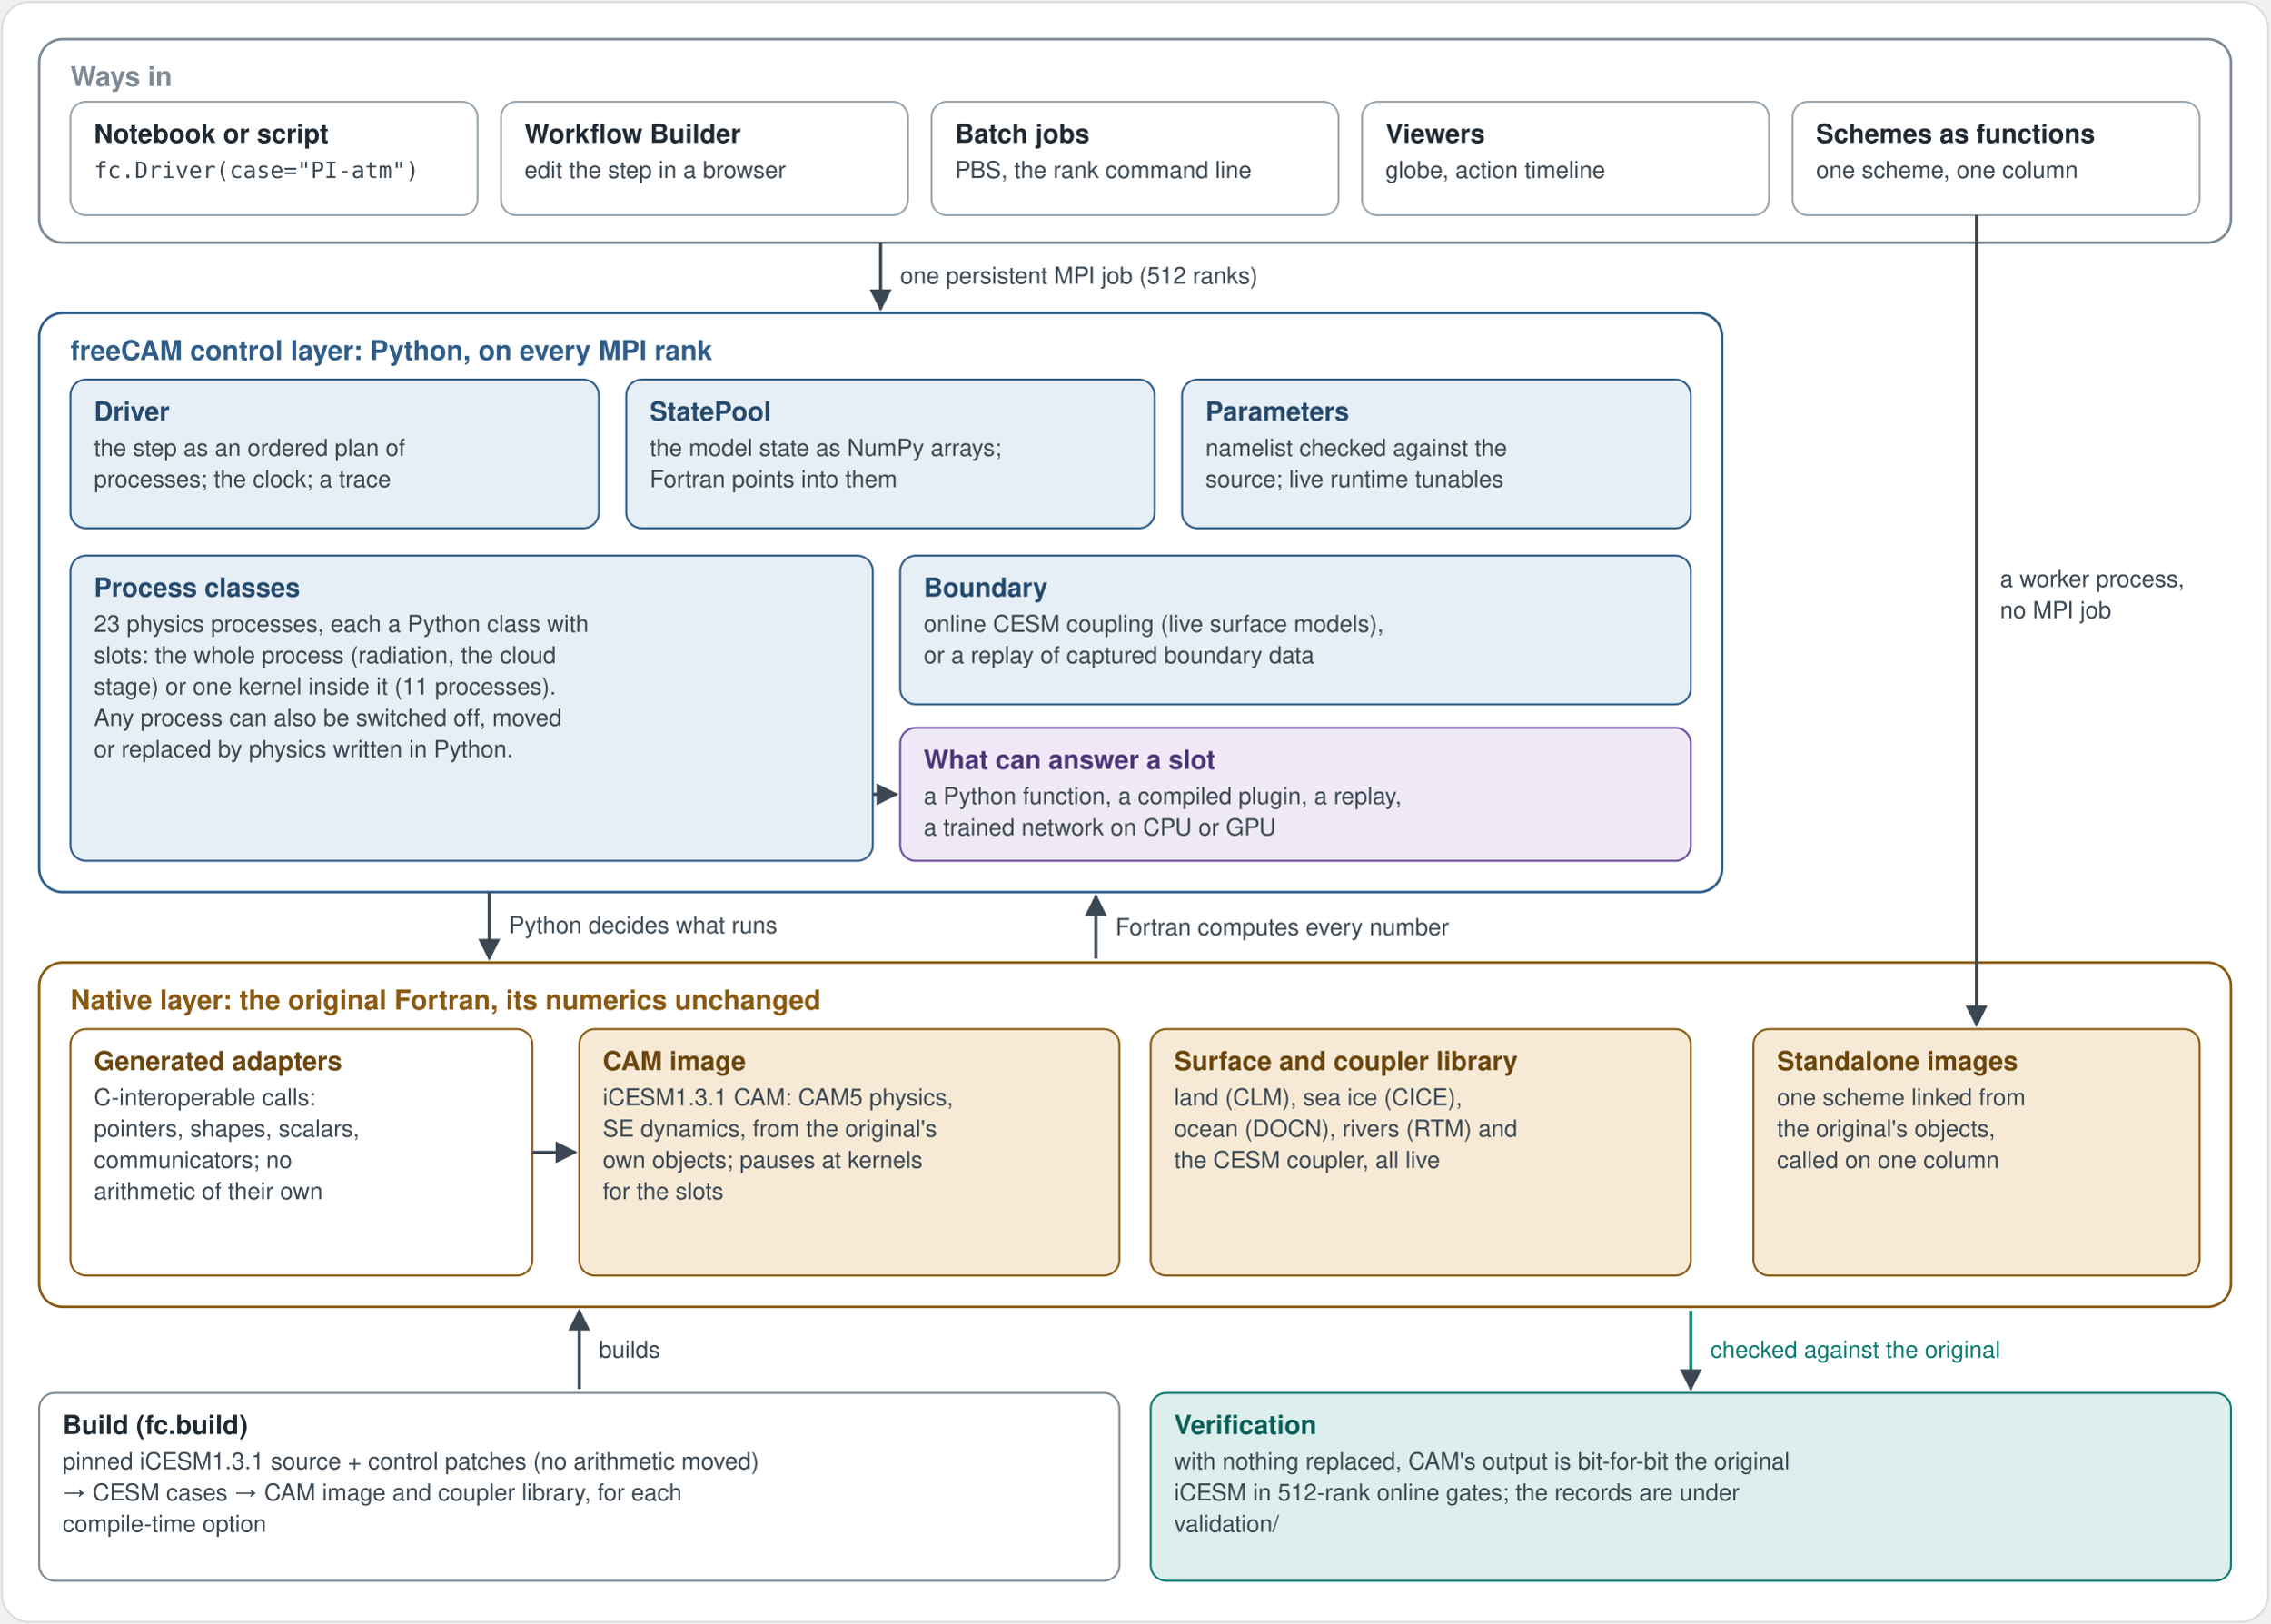
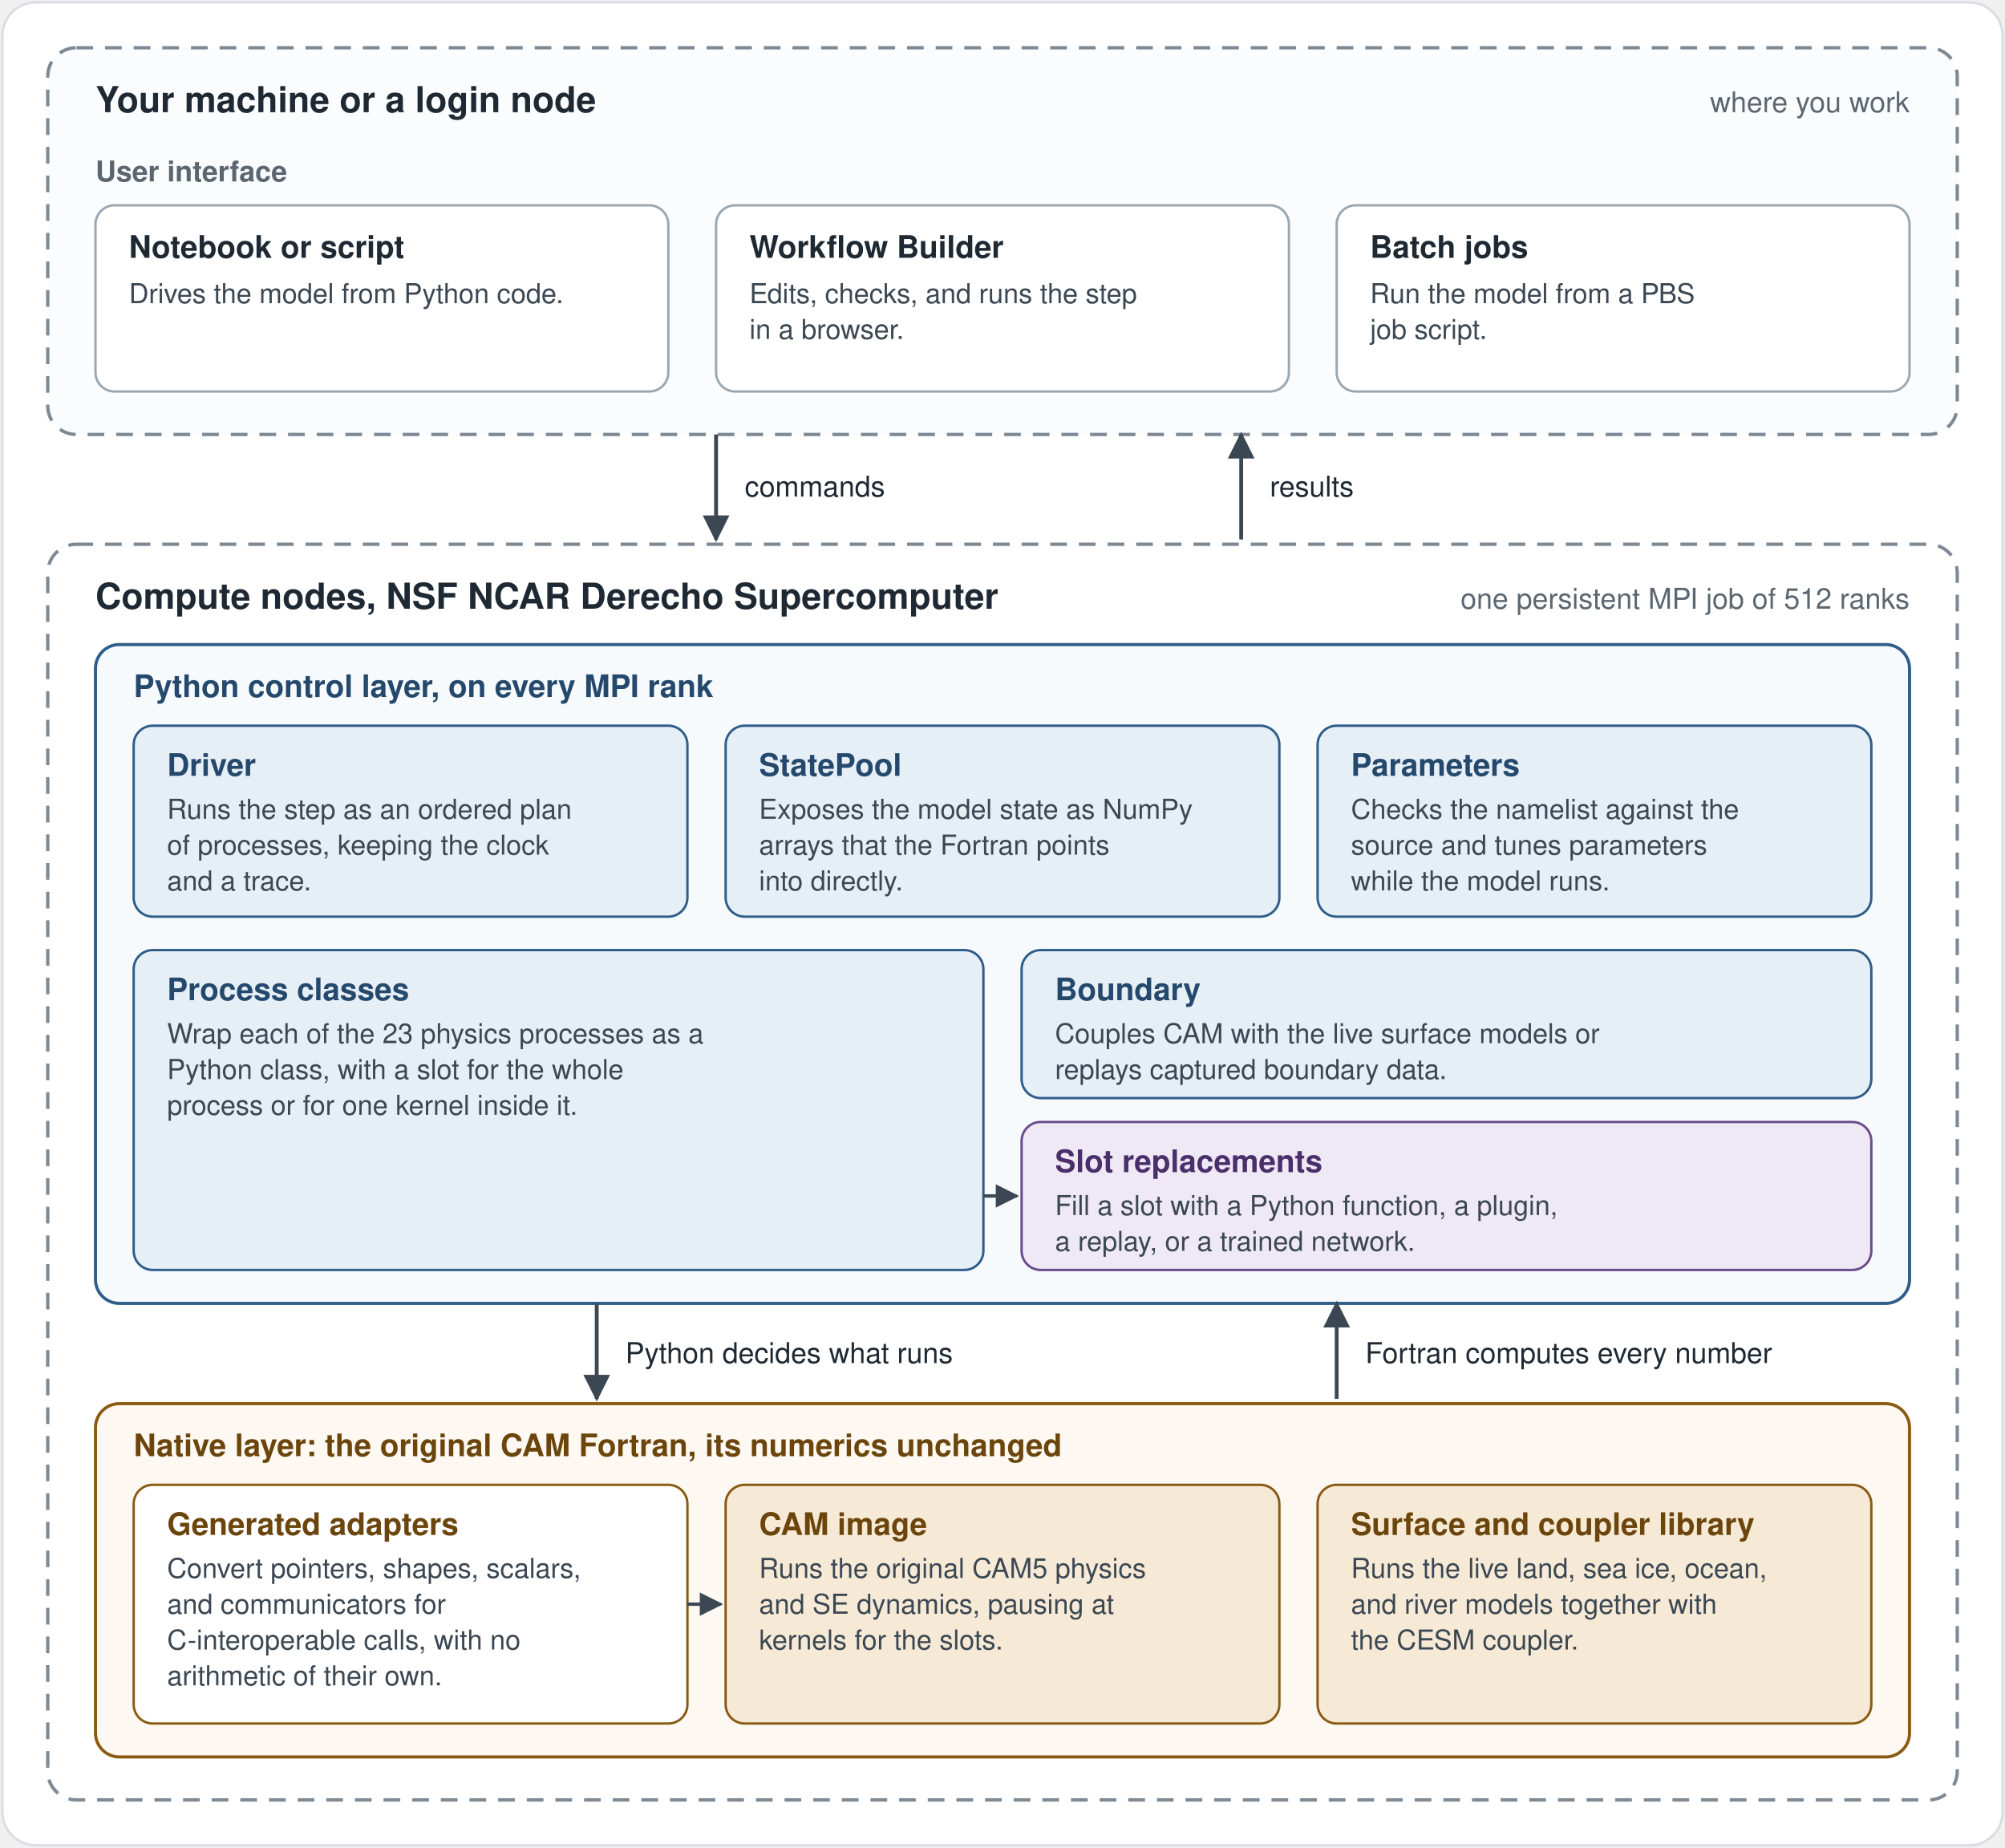
- <svg xmlns="http://www.w3.org/2000/svg" viewBox="0 0 1160 830" role="img" aria-label="freeCAM in layers: notebooks, scripts, the Workflow Builder, batch jobs and viewers drive a Python control layer on every MPI rank, which holds the step as a plan, the state as NumPy arrays, the parameters, the process classes with their slots and the boundary; generated adapters call the original iCESM Fortran, built from the pinned source and checked bit-for-bit against the original.">
+ <svg xmlns="http://www.w3.org/2000/svg" viewBox="0 0 840 774" role="img" aria-label="freeCAM's architecture by where it runs. On the user's machine or a login node: the user interface (a notebook or script, the Workflow Builder, and batch jobs). On the compute nodes of the NSF NCAR Derecho Supercomputer, in one persistent MPI job of 512 ranks: the Python control layer on every rank, which decides what runs, and the native layer, where generated adapters call the original CAM Fortran, which computes every number.">
  <defs>
    <marker id="a" viewBox="0 0 10 10" refX="9" refY="5" markerWidth="7" markerHeight="7" orient="auto-start-reverse">
      <path d="M0 0 L10 5 L0 10 z" fill="#3b4752" />
    </marker>
  </defs>
-   <rect x="1" y="1" width="1158" height="828" rx="14" fill="#ffffff" stroke="#d8dee3" />
-   <g font-family="Helvetica, Arial, sans-serif" fill="#1f2933" font-size="12">
-     <rect x="20" y="20" width="1120" height="104" rx="12" fill="none" stroke="#7d8a95" stroke-width="1.3" />
-     <text x="36" y="44" font-size="14" font-weight="700" fill="#7d8a95">Ways in</text>
-     <rect x="36" y="52" width="208" height="58" rx="8" fill="#ffffff" stroke="#9aa7b1" />
-     <text x="48" y="73" font-size="13.5" font-weight="700" fill="#1f2933">Notebook or script</text>
-     <text x="48" y="91" fill="#3b4752" font-family="Menlo, Consolas, monospace" font-size="11.5">fc.Driver(case="PI-atm")</text>
-     <rect x="256" y="52" width="208" height="58" rx="8" fill="#ffffff" stroke="#9aa7b1" />
-     <text x="268" y="73" font-size="13.5" font-weight="700" fill="#1f2933">Workflow Builder</text>
-     <text x="268" y="91" fill="#3b4752">edit the step in a browser</text>
-     <rect x="476" y="52" width="208" height="58" rx="8" fill="#ffffff" stroke="#9aa7b1" />
-     <text x="488" y="73" font-size="13.5" font-weight="700" fill="#1f2933">Batch jobs</text>
-     <text x="488" y="91" fill="#3b4752">PBS, the rank command line</text>
-     <rect x="696" y="52" width="208" height="58" rx="8" fill="#ffffff" stroke="#9aa7b1" />
-     <text x="708" y="73" font-size="13.5" font-weight="700" fill="#1f2933">Viewers</text>
-     <text x="708" y="91" fill="#3b4752">globe, action timeline</text>
-     <rect x="916" y="52" width="208" height="58" rx="8" fill="#ffffff" stroke="#9aa7b1" />
-     <text x="928" y="73" font-size="13.5" font-weight="700" fill="#1f2933">Schemes as functions</text>
-     <text x="928" y="91" fill="#3b4752">one scheme, one column</text>
-     <rect x="20" y="160" width="860" height="296" rx="12" fill="none" stroke="#2f5d8a" stroke-width="1.3" />
-     <text x="36" y="184" font-size="14" font-weight="700" fill="#2f5d8a">freeCAM control layer: Python, on every MPI rank</text>
-     <rect x="36" y="194" width="270" height="76" rx="8" fill="#e6eef6" stroke="#2f5d8a" />
-     <text x="48" y="215" font-size="13.5" font-weight="700" fill="#24496c">Driver</text>
-     <text x="48" y="233" fill="#3b4752">the step as an ordered plan of</text>
-     <text x="48" y="249" fill="#3b4752">processes; the clock; a trace</text>
-     <rect x="320" y="194" width="270" height="76" rx="8" fill="#e6eef6" stroke="#2f5d8a" />
-     <text x="332" y="215" font-size="13.5" font-weight="700" fill="#24496c">StatePool</text>
-     <text x="332" y="233" fill="#3b4752">the model state as NumPy arrays;</text>
-     <text x="332" y="249" fill="#3b4752">Fortran points into them</text>
-     <rect x="604" y="194" width="260" height="76" rx="8" fill="#e6eef6" stroke="#2f5d8a" />
-     <text x="616" y="215" font-size="13.5" font-weight="700" fill="#24496c">Parameters</text>
-     <text x="616" y="233" fill="#3b4752">namelist checked against the</text>
-     <text x="616" y="249" fill="#3b4752">source; live runtime tunables</text>
-     <rect x="36" y="284" width="410" height="156" rx="8" fill="#e6eef6" stroke="#2f5d8a" />
-     <text x="48" y="305" font-size="13.5" font-weight="700" fill="#24496c">Process classes</text>
-     <text x="48" y="323" fill="#3b4752">23 physics processes, each a Python class with</text>
-     <text x="48" y="339" fill="#3b4752">slots: the whole process (radiation, the cloud</text>
-     <text x="48" y="355" fill="#3b4752">stage) or one kernel inside it (11 processes).</text>
-     <text x="48" y="371" fill="#3b4752">Any process can also be switched off, moved</text>
-     <text x="48" y="387" fill="#3b4752">or replaced by physics written in Python.</text>
-     <rect x="460" y="284" width="404" height="76" rx="8" fill="#e6eef6" stroke="#2f5d8a" />
-     <text x="472" y="305" font-size="13.5" font-weight="700" fill="#24496c">Boundary</text>
-     <text x="472" y="323" fill="#3b4752">online CESM coupling (live surface models),</text>
-     <text x="472" y="339" fill="#3b4752">or a replay of captured boundary data</text>
-     <rect x="460" y="372" width="404" height="68" rx="8" fill="#efe9f7" stroke="#6b4fa0" />
-     <text x="472" y="393" font-size="13.5" font-weight="700" fill="#4b3577">What can answer a slot</text>
-     <text x="472" y="411" fill="#3b4752">a Python function, a compiled plugin, a replay,</text>
-     <text x="472" y="427" fill="#3b4752">a trained network on CPU or GPU</text>
-     <line x1="446" y1="406" x2="458" y2="406" stroke="#3b4752" stroke-width="1.6" marker-end="url(#a)" />
-     <rect x="20" y="492" width="1120" height="176" rx="12" fill="none" stroke="#8a5a12" stroke-width="1.3" />
-     <text x="36" y="516" font-size="14" font-weight="700" fill="#8a5a12">Native layer: the original Fortran, its numerics unchanged</text>
-     <rect x="36" y="526" width="236" height="126" rx="8" fill="#ffffff" stroke="#8a5a12" />
-     <text x="48" y="547" font-size="13.5" font-weight="700" fill="#6b450c">Generated adapters</text>
-     <text x="48" y="565" fill="#3b4752">C-interoperable calls:</text>
-     <text x="48" y="581" fill="#3b4752">pointers, shapes, scalars,</text>
-     <text x="48" y="597" fill="#3b4752">communicators; no</text>
-     <text x="48" y="613" fill="#3b4752">arithmetic of their own</text>
-     <rect x="296" y="526" width="276" height="126" rx="8" fill="#f6ead6" stroke="#8a5a12" />
-     <text x="308" y="547" font-size="13.5" font-weight="700" fill="#6b450c">CAM image</text>
-     <text x="308" y="565" fill="#3b4752">iCESM1.3.1 CAM: CAM5 physics,</text>
-     <text x="308" y="581" fill="#3b4752">SE dynamics, from the original's</text>
-     <text x="308" y="597" fill="#3b4752">own objects; pauses at kernels</text>
-     <text x="308" y="613" fill="#3b4752">for the slots</text>
-     <rect x="588" y="526" width="276" height="126" rx="8" fill="#f6ead6" stroke="#8a5a12" />
-     <text x="600" y="547" font-size="13.5" font-weight="700" fill="#6b450c">Surface and coupler library</text>
-     <text x="600" y="565" fill="#3b4752">land (CLM), sea ice (CICE),</text>
-     <text x="600" y="581" fill="#3b4752">ocean (DOCN), rivers (RTM) and</text>
-     <text x="600" y="597" fill="#3b4752">the CESM coupler, all live</text>
-     <line x1="272" y1="589" x2="294" y2="589" stroke="#3b4752" stroke-width="1.6" marker-end="url(#a)" />
-     <rect x="896" y="526" width="228" height="126" rx="8" fill="#f6ead6" stroke="#8a5a12" />
-     <text x="908" y="547" font-size="13.5" font-weight="700" fill="#6b450c">Standalone images</text>
-     <text x="908" y="565" fill="#3b4752">one scheme linked from</text>
-     <text x="908" y="581" fill="#3b4752">the original's objects,</text>
-     <text x="908" y="597" fill="#3b4752">called on one column</text>
-     <line x1="450" y1="124" x2="450" y2="158" stroke="#3b4752" stroke-width="1.6" marker-end="url(#a)" />
-     <text x="460.0" y="145.0" font-size="12" fill="#3b4752">one persistent MPI job (512 ranks)</text>
-     <line x1="250" y1="456" x2="250" y2="490" stroke="#3b4752" stroke-width="1.6" marker-end="url(#a)" />
-     <text x="260.0" y="477.0" font-size="12" fill="#3b4752">Python decides what runs</text>
-     <line x1="560" y1="490" x2="560" y2="458" stroke="#3b4752" stroke-width="1.6" marker-end="url(#a)" />
-     <text x="570.0" y="478.0" font-size="12" fill="#3b4752">Fortran computes every number</text>
-     <line x1="1010" y1="110" x2="1010" y2="524" stroke="#3b4752" stroke-width="1.6" marker-end="url(#a)" />
-     <text x="1022" y="300" font-size="12" fill="#3b4752">a worker process,</text>
-     <text x="1022" y="316" font-size="12" fill="#3b4752">no MPI job</text>
-     <rect x="20" y="712" width="552" height="96" rx="8" fill="#ffffff" stroke="#7d8a95" />
-     <text x="32" y="733" font-size="13.5" font-weight="700" fill="#1f2933">Build (fc.build)</text>
-     <text x="32" y="751" fill="#3b4752">pinned iCESM1.3.1 source + control patches (no arithmetic moved)</text>
-     <text x="32" y="767" fill="#3b4752">→ CESM cases → CAM image and coupler library, for each</text>
-     <text x="32" y="783" fill="#3b4752">compile-time option</text>
-     <rect x="588" y="712" width="552" height="96" rx="8" fill="#dcefec" stroke="#0d7a72" />
-     <text x="600" y="733" font-size="13.5" font-weight="700" fill="#0a5f59">Verification</text>
-     <text x="600" y="751" fill="#3b4752">with nothing replaced, CAM's output is bit-for-bit the original</text>
-     <text x="600" y="767" fill="#3b4752">iCESM in 512-rank online gates; the records are under</text>
-     <text x="600" y="783" fill="#3b4752">validation/</text>
-     <line x1="296" y1="710" x2="296" y2="670" stroke="#3b4752" stroke-width="1.6" marker-end="url(#a)" />
-     <text x="306.0" y="694.0" font-size="12" fill="#3b4752">builds</text>
-     <line x1="864" y1="670" x2="864" y2="710" stroke="#0d7a72" stroke-width="1.6" marker-end="url(#a)" />
-     <text x="874.0" y="694.0" font-size="12" fill="#0d7a72">checked against the original</text>
+   <rect x="1" y="1" width="838" height="772" rx="14" fill="#ffffff" stroke="#d8dee3" />
+   <g font-family="Helvetica, Arial, sans-serif" fill="#1f2933">
+     <rect x="20" y="20" width="800" height="162" rx="12" fill="#fbfcfd" stroke="#7d8a95" stroke-width="1.4" stroke-dasharray="7 5" />
+     <text x="40" y="47" font-size="15" font-weight="700">Your machine or a login node</text>
+     <text x="800" y="47" font-size="12" fill="#5b6670" text-anchor="end">where you work</text>
+     <text x="40" y="76" font-size="12" font-weight="700" fill="#5b6670">User interface</text>
+     <g font-size="11.5" fill="#3b4752">
+       <rect x="40" y="86" width="240" height="78" rx="8" fill="#ffffff" stroke="#9aa7b1" />
+       <text x="54" y="108" font-size="13" font-weight="700" fill="#1f2933">Notebook or script</text>
+       <text x="54" y="127">Drives the model from Python code.</text>
+       <rect x="300" y="86" width="240" height="78" rx="8" fill="#ffffff" stroke="#9aa7b1" />
+       <text x="314" y="108" font-size="13" font-weight="700" fill="#1f2933">Workflow Builder</text>
+       <text x="314" y="127">Edits, checks, and runs the step</text>
+       <text x="314" y="142">in a browser.</text>
+       <rect x="560" y="86" width="240" height="78" rx="8" fill="#ffffff" stroke="#9aa7b1" />
+       <text x="574" y="108" font-size="13" font-weight="700" fill="#1f2933">Batch jobs</text>
+       <text x="574" y="127">Run the model from a PBS</text>
+       <text x="574" y="142">job script.</text>
+     </g>
+     <line x1="300" y1="182" x2="300" y2="226" stroke="#3b4752" stroke-width="1.6" marker-end="url(#a)" />
+     <text x="312" y="208" font-size="12">commands</text>
+     <line x1="520" y1="226" x2="520" y2="182" stroke="#3b4752" stroke-width="1.6" marker-end="url(#a)" />
+     <text x="532" y="208" font-size="12">results</text>
+     <rect x="20" y="228" width="800" height="526" rx="12" fill="none" stroke="#7d8a95" stroke-width="1.4" stroke-dasharray="7 5" />
+     <text x="40" y="255" font-size="15" font-weight="700">Compute nodes, NSF NCAR Derecho Supercomputer</text>
+     <text x="800" y="255" font-size="12" fill="#5b6670" text-anchor="end">one persistent MPI job of 512 ranks</text>
+     <rect x="40" y="270" width="760" height="276" rx="10" fill="#f7fafd" stroke="#2f5d8a" stroke-width="1.3" />
+     <text x="56" y="292" font-size="13" font-weight="700" fill="#24496c">Python control layer, on every MPI rank</text>
+     <g font-size="11.5" fill="#3b4752">
+       <rect x="56" y="304" width="232" height="80" rx="8" fill="#e6eef6" stroke="#2f5d8a" />
+       <text x="70" y="325" font-size="13" font-weight="700" fill="#24496c">Driver</text>
+       <text x="70" y="343">Runs the step as an ordered plan</text>
+       <text x="70" y="358">of processes, keeping the clock</text>
+       <text x="70" y="373">and a trace.</text>
+       <rect x="304" y="304" width="232" height="80" rx="8" fill="#e6eef6" stroke="#2f5d8a" />
+       <text x="318" y="325" font-size="13" font-weight="700" fill="#24496c">StatePool</text>
+       <text x="318" y="343">Exposes the model state as NumPy</text>
+       <text x="318" y="358">arrays that the Fortran points</text>
+       <text x="318" y="373">into directly.</text>
+       <rect x="552" y="304" width="232" height="80" rx="8" fill="#e6eef6" stroke="#2f5d8a" />
+       <text x="566" y="325" font-size="13" font-weight="700" fill="#24496c">Parameters</text>
+       <text x="566" y="343">Checks the namelist against the</text>
+       <text x="566" y="358">source and tunes parameters</text>
+       <text x="566" y="373">while the model runs.</text>
+       <rect x="56" y="398" width="356" height="134" rx="8" fill="#e6eef6" stroke="#2f5d8a" />
+       <text x="70" y="419" font-size="13" font-weight="700" fill="#24496c">Process classes</text>
+       <text x="70" y="437">Wrap each of the 23 physics processes as a</text>
+       <text x="70" y="452">Python class, with a slot for the whole</text>
+       <text x="70" y="467">process or for one kernel inside it.</text>
+       <rect x="428" y="398" width="356" height="62" rx="8" fill="#e6eef6" stroke="#2f5d8a" />
+       <text x="442" y="419" font-size="13" font-weight="700" fill="#24496c">Boundary</text>
+       <text x="442" y="437">Couples CAM with the live surface models or</text>
+       <text x="442" y="452">replays captured boundary data.</text>
+       <line x1="412" y1="501" x2="426" y2="501" stroke="#3b4752" stroke-width="1.4" marker-end="url(#a)" />
+       <rect x="428" y="470" width="356" height="62" rx="8" fill="#efe8f5" stroke="#6b4c8a" />
+       <text x="442" y="491" font-size="13" font-weight="700" fill="#4b2f6b">Slot replacements</text>
+       <text x="442" y="509">Fill a slot with a Python function, a plugin,</text>
+       <text x="442" y="524">a replay, or a trained network.</text>
+     </g>
+     <line x1="250" y1="546" x2="250" y2="586" stroke="#3b4752" stroke-width="1.6" marker-end="url(#a)" />
+     <text x="262" y="571" font-size="12">Python decides what runs</text>
+     <line x1="560" y1="586" x2="560" y2="546" stroke="#3b4752" stroke-width="1.6" marker-end="url(#a)" />
+     <text x="572" y="571" font-size="12">Fortran computes every number</text>
+     <rect x="40" y="588" width="760" height="148" rx="10" fill="#fdf9f2" stroke="#8a5a12" stroke-width="1.3" />
+     <text x="56" y="610" font-size="13" font-weight="700" fill="#6b450c">Native layer: the original CAM Fortran, its numerics unchanged</text>
+     <g font-size="11.5" fill="#3b4752">
+       <rect x="56" y="622" width="232" height="100" rx="8" fill="#ffffff" stroke="#8a5a12" />
+       <text x="70" y="643" font-size="13" font-weight="700" fill="#6b450c">Generated adapters</text>
+       <text x="70" y="661">Convert pointers, shapes, scalars,</text>
+       <text x="70" y="676">and communicators for</text>
+       <text x="70" y="691">C-interoperable calls, with no</text>
+       <text x="70" y="706">arithmetic of their own.</text>
+       <line x1="288" y1="672" x2="302" y2="672" stroke="#3b4752" stroke-width="1.4" marker-end="url(#a)" />
+       <rect x="304" y="622" width="232" height="100" rx="8" fill="#f6ead6" stroke="#8a5a12" />
+       <text x="318" y="643" font-size="13" font-weight="700" fill="#6b450c">CAM image</text>
+       <text x="318" y="661">Runs the original CAM5 physics</text>
+       <text x="318" y="676">and SE dynamics, pausing at</text>
+       <text x="318" y="691">kernels for the slots.</text>
+       <rect x="552" y="622" width="232" height="100" rx="8" fill="#f6ead6" stroke="#8a5a12" />
+       <text x="566" y="643" font-size="13" font-weight="700" fill="#6b450c">Surface and coupler library</text>
+       <text x="566" y="661">Runs the live land, sea ice, ocean,</text>
+       <text x="566" y="676">and river models together with</text>
+       <text x="566" y="691">the CESM coupler.</text>
+     </g>
  </g>
</svg>
